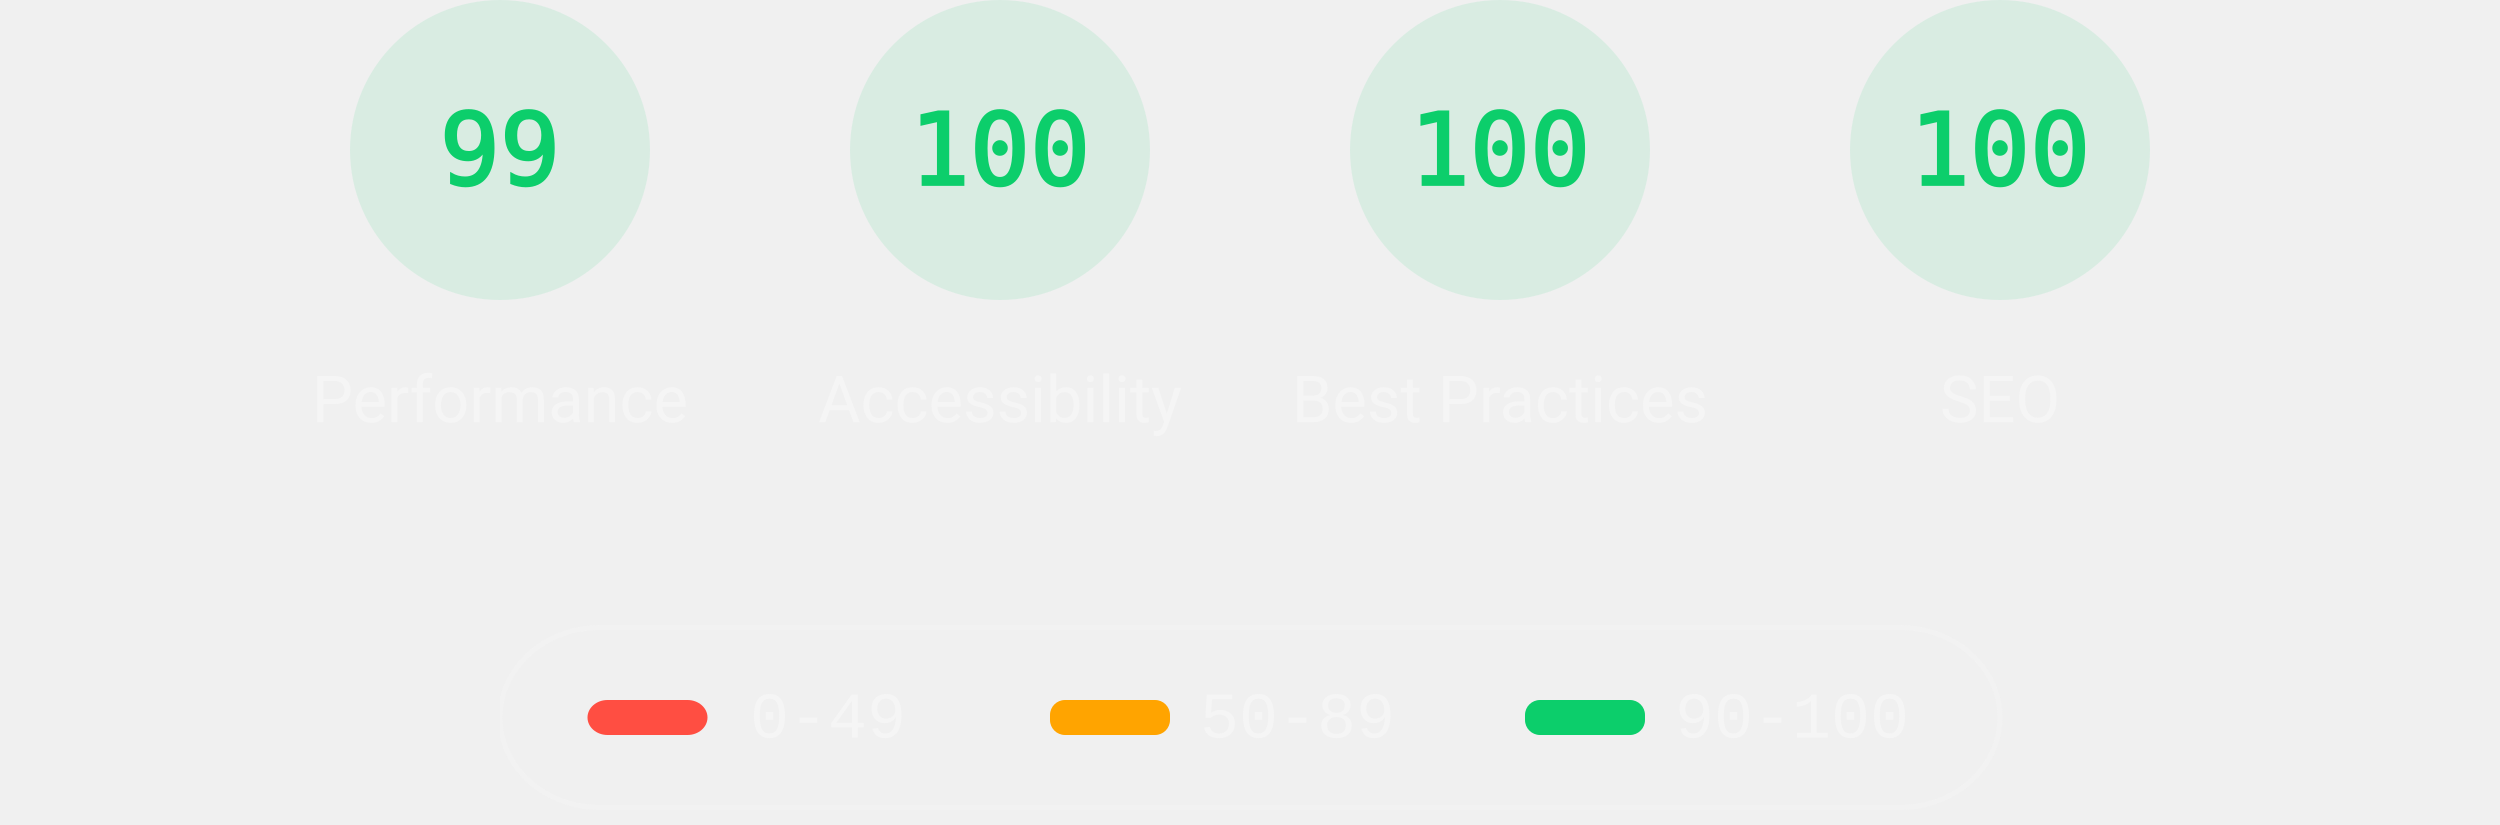
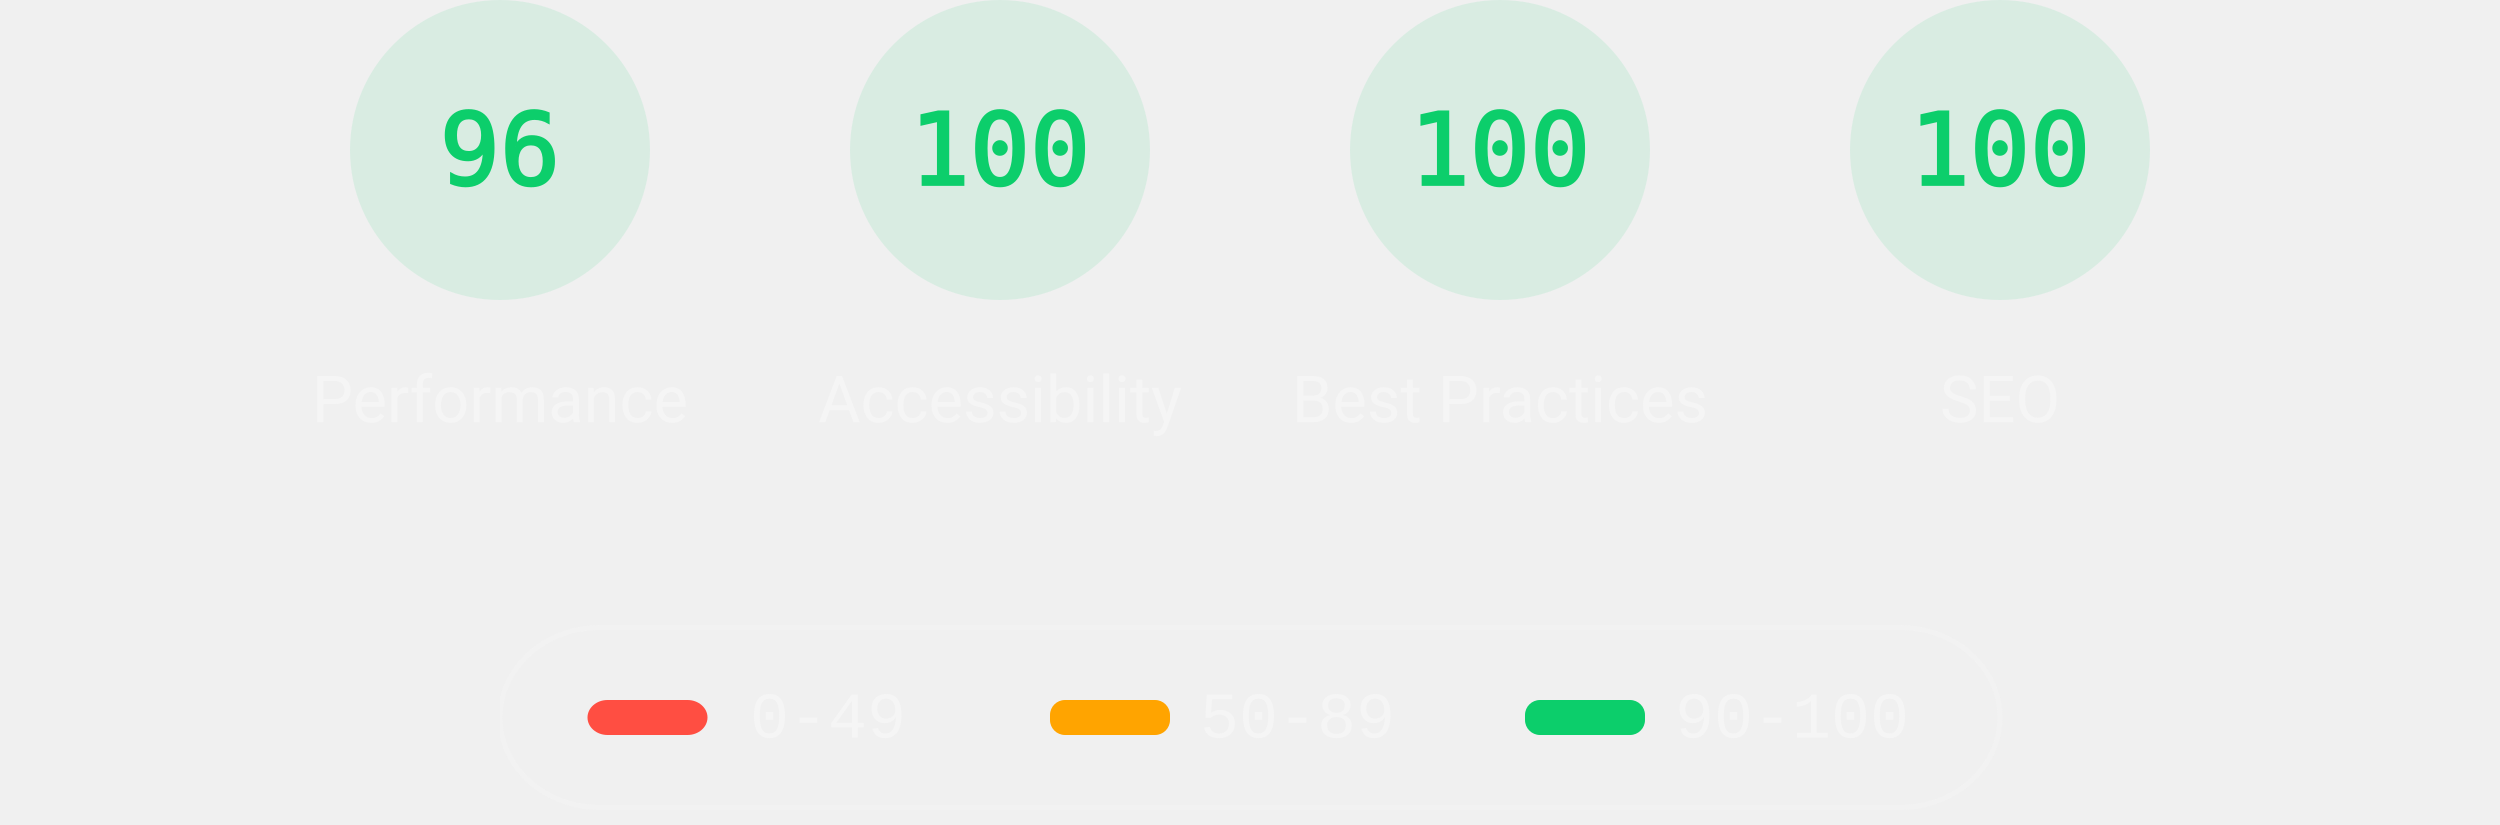
<svg xmlns="http://www.w3.org/2000/svg" class="theme--dark" fill="none" width="1000" height="330">
  <style>
			.gauge-base {
				opacity: 0.1
			}

			.gauge-arc {
				fill: none;
				animation-delay: 250ms;
				stroke-linecap: round;
				transform: rotate(-90deg);
				transform-origin: 100px 60px;
				animation: load-gauge 1s ease forwards
			}

			.guage-text {
				font-size: 40px;
				font-family: monospace;
				text-align: center
			}

			.guage-red {
				color: #ff4e42;
				fill: #ff4e42;
				stroke: #ff4e42
			}
			.guage-orange {
				color: #ffa400;
				fill: #ffa400;
				stroke: #ffa400
			}
			.guage-green {
				color: #0cce6b;
				fill: #0cce6b;
				stroke: #0cce6b
			}
			.theme--agnostic .guage-undefined {
				color: #5c5c5c;
				fill: #5c5c5c;
				stroke: #5c5c5c
			}
			.theme--light .guage-undefined {
				color: #1e1e1e;
				fill: #1e1e1e;
				stroke: #1e1e1e
			}
			.theme--dark .guage-undefined {
				color: #f5f5f5;
				fill: #f5f5f5;
				stroke: #f5f5f5
			}

			.guage-title {
				stroke: none;
				font-size: 26px;
				line-height: 26px;
				font-family: Roboto, Halvetica, Arial, sans-serif
			}
			.metric.guage-title {
				font-family: 'Courier New', Courier, monospace
			}
			.theme--agnostic .guage-title {
				color: #737373;
				fill: #737373
			}
			.theme--light .guage-title {
				color: #212121;
				fill: #212121
			}
			.theme--dark .guage-title {
				color: #f5f5f5;
				fill: #f5f5f5
			}

			@keyframes load-gauge {
				from {
					stroke-dasharray: 0 352.858
				}
			}
			.lh-gauge--pwa__disc {
				fill: #e0e0e0
			}
			.lh-gauge--pwa__logo {
				position: relative;
				fill: #b0b0b0
			}
			.lh-gauge--pwa__invisible {
				display: none
			}
			.lh-gauge--pwa__visible {
				display: inline
			}
			.guage-invisible {
				display: none
			}
			.lh-gauge--pwa__logo--primary-color {
				fill: #304ffe
			}
			.theme--agnostic .lh-gauge--pwa__logo--secondary-color {
				fill: #787878
			}
			.theme--light .lh-gauge--pwa__logo--secondary-color {
				fill: #3d3d3d
			}
			.theme--dark .lh-gauge--pwa__logo--secondary-color {
				fill: #d8b6b6
			}
			.theme--light #svg_2 {
				stroke: #00000022
			}
			.theme--agnostic #svg_2 {
				stroke: #616161
			}
			.theme--light #svg_2 {
				stroke: #00000022
			}
			.theme--dark #svg_2 {
				stroke: #f5f5f566
			}
		</style>
  <svg class="guage-div guage-perf guage-green" viewBox="0 0 200 200" width="200" height="200" x="100" y="0">
    <circle class="gauge-base" r="56" cx="100" cy="60" stroke-width="8" />
-     <circle class="gauge-arc guage-arc-1" r="56" cx="100" cy="60" stroke-width="8" style="stroke-dasharray: 348.339, 351.858;" />
-     <text class="guage-text" x="100px" y="60px" alignment-baseline="central" dominant-baseline="central" text-anchor="middle">99</text>
+     <circle class="gauge-arc guage-arc-1" r="56" cx="100" cy="60" stroke-width="8" style="stroke-dasharray: 337.784, 351.858;" />
+     <text class="guage-text" x="100px" y="60px" alignment-baseline="central" dominant-baseline="central" text-anchor="middle">96</text>
    <text class="guage-title" x="100px" y="160px" alignment-baseline="central" dominant-baseline="central" text-anchor="middle">Performance</text>
  </svg>
  <svg class="guage-div guage-acc guage-green" viewBox="0 0 200 200" width="200" height="200" x="300" y="0">
    <circle class="gauge-base" r="56" cx="100" cy="60" stroke-width="8" />
    <circle class="gauge-arc guage-arc-2" r="56" cx="100" cy="60" stroke-width="8" style="stroke-dasharray: 351.858, 351.858;" />
    <text class="guage-text" x="100px" y="60px" alignment-baseline="central" dominant-baseline="central" text-anchor="middle">100</text>
    <text class="guage-title" x="100px" y="160px" alignment-baseline="central" dominant-baseline="central" text-anchor="middle">Accessibility</text>
  </svg>
  <svg class="guage-div guage-best guage-green" viewBox="0 0 200 200" width="200" height="200" x="500" y="0">
    <circle class="gauge-base" r="56" cx="100" cy="60" stroke-width="8" />
    <circle class="gauge-arc guage-arc-3" r="56" cx="100" cy="60" stroke-width="8" style="stroke-dasharray: 351.858, 351.858;" />
    <text class="guage-text" x="100px" y="60px" alignment-baseline="central" dominant-baseline="central" text-anchor="middle">100</text>
    <text class="guage-title" x="100px" y="160px" alignment-baseline="central" dominant-baseline="central" text-anchor="middle">Best Practices</text>
  </svg>
  <svg class="guage-div guage-seo guage-green" viewBox="0 0 200 200" width="200" height="200" x="700" y="0">
    <circle class="gauge-base" r="56" cx="100" cy="60" stroke-width="8" />
    <circle class="gauge-arc guage-arc-4" r="56" cx="100" cy="60" stroke-width="8" style="stroke-dasharray: 351.858, 351.858;" />
    <text class="guage-text" x="100px" y="60px" alignment-baseline="central" dominant-baseline="central" text-anchor="middle">100</text>
    <text class="guage-title" x="100px" y="160px" alignment-baseline="central" dominant-baseline="central" text-anchor="middle">SEO</text>
  </svg>
  <svg class="guage-div guage-pwa guage-invisible" viewBox="0 0 200 200" width="200" height="200" x="900" y="0">
    <svg viewBox="0 0 60 60" width="112" height="112" x="44" y="4">
      <defs>
        <linearGradient id="lh-gauge--pwa__check-circle__gradient-0" x1="50%" y1="0%" x2="50%" y2="100%">
          <stop stop-color="#00C852" offset="0%" />
          <stop stop-color="#009688" offset="100%" />
        </linearGradient>
        <linearGradient id="lh-gauge--pwa__installable__shadow-gradient-0" x1="76.056%" x2="24.111%" y1="82.995%" y2="24.735%">
          <stop stop-color="#A5D6A7" offset="0%" />
          <stop stop-color="#80CBC4" offset="100%" />
        </linearGradient>
        <linearGradient id="lh-gauge--pwa__fast-reliable__shadow-gradient-0" x1="76.056%" y1="82.995%" x2="25.678%" y2="26.493%">
          <stop stop-color="#64B5F6" offset="0%" />
          <stop stop-color="#2979FF" offset="100%" />
        </linearGradient>
        <g id="lh-gauge--pwa__fast-reliable-badge-0">
          <circle fill="#FFFFFF" cx="10" cy="10" r="10" />
          <path fill="#304FFE" d="M10 3.58l5.25 2.34v3.5c0 3.23-2.24 6.26-5.25 7-3.01-.74-5.25-3.77-5.25-7v-3.5L10 3.58zm-.47 10.74l2.76-4.83.03-.07c.04-.08 0-.24-.22-.24h-1.64l.47-3.26h-.47l-2.7 4.77c-.02.01.05-.1-.04.05-.09.16-.1.31.18.31h1.63l-.47 3.27h.47z" />
        </g>
        <g id="lh-gauge--pwa__installable-badge-0">
          <circle fill="#FFFFFF" cx="10" cy="10" r="10" />
          <path fill="#009688" d="M10 4.167A5.835 5.835 0 0 0 4.167 10 5.835 5.835 0 0 0 10 15.833 5.835 5.835 0 0 0 15.833 10 5.835 5.835 0 0 0 10 4.167zm2.917 6.416h-2.334v2.334H9.417v-2.334H7.083V9.417h2.334V7.083h1.166v2.334h2.334v1.166z" />
        </g>
      </defs>
      <g stroke="none" fill-rule="nonzero">
        <circle class="lh-gauge--pwa__disc" cx="30" cy="30" r="30" />
        <g class="lh-gauge--pwa__logo">
          <path d="M35.66 19.39l.7-1.75h2L37.4 15 38.6 12l3.4 9h-2.51l-.58-1.61z" />
          <path d="M33.52 21l3.65-9h-2.42l-2.5 5.82L30.5 12h-1.86l-1.9 5.82-1.35-2.65-1.21 3.72L25.4 21h2.38l1.72-5.2 1.64 5.2z" />
          <path fill-rule="nonzero" d="M20.3 17.91h1.48c.45 0 .85-.05 1.2-.15l.39-1.18 1.07-3.3a2.64 2.64 0 0 0-.28-.37c-.55-.6-1.36-.91-2.42-.91H18v9h2.3V17.9zm1.96-3.84c.22.22.33.5.33.87 0 .36-.1.65-.29.87-.2.23-.59.35-1.15.35h-.86v-2.41h.87c.52 0 .89.1 1.1.32z" />
        </g>
        <rect class="lh-gauge--pwa__component lh-gauge--pwa__na-line lh-gauge--pwa__invisible" fill="#FFFFFF" x="20" y="32" width="20" height="4" rx="2" />
        <g class="lh-gauge--pwa__component lh-gauge--pwa__fast-reliable-badge lh-gauge--pwa__invisible" transform="translate(20, 29)">
          <path fill="url(#lh-gauge--pwa__fast-reliable__shadow-gradient-0)" d="M33.63 19.49A30 30 0 0 1 16.2 30.36L3 17.14 17.14 3l16.49 16.49z" />
          <use href="#lh-gauge--pwa__fast-reliable-badge-0" />
        </g>
        <g class="lh-gauge--pwa__component lh-gauge--pwa__installable-badge lh-gauge--pwa__invisible" transform="translate(20, 29)">
          <path fill="url(#lh-gauge--pwa__installable__shadow-gradient-0)" d="M33.629 19.487c-4.272 5.453-10.391 9.39-17.415 10.869L3 17.142 17.142 3 33.63 19.487z" />
          <use href="#lh-gauge--pwa__installable-badge-0" />
        </g>
        <g class="lh-gauge--pwa__component lh-gauge--pwa__fast-reliable-installable-badges lh-gauge--pwa__invisible">
          <g transform="translate(8, 29)">
            <path fill="url(#lh-gauge--pwa__fast-reliable__shadow-gradient-0)" d="M16.321 30.463L3 17.143 17.142 3l22.365 22.365A29.864 29.864 0 0 1 22 31c-1.942 0-3.84-.184-5.679-.537z" />
            <use href="#lh-gauge--pwa__fast-reliable-badge-0" />
          </g>
          <g transform="translate(32, 29)">
            <path fill="url(#lh-gauge--pwa__installable__shadow-gradient-0)" d="M25.982 11.84a30.107 30.107 0 0 1-13.08 15.203L3 17.143 17.142 3l8.84 8.84z" />
            <use href="#lh-gauge--pwa__installable-badge-0" />
          </g>
        </g>
        <g class="lh-gauge--pwa__component lh-gauge--pwa__check-circle lh-gauge--pwa__invisible" transform="translate(18, 28)">
          <circle fill="#FFFFFF" cx="12" cy="12" r="12" />
          <path fill="url(#lh-gauge--pwa__check-circle__gradient-0)" d="M12 2a10 10 0 1 0 0 20 10 10 0 0 0 0-20zm-2 15l-5-5 1.41-1.41L10 14.17l7.59-7.59L19 8l-9 9z" />
        </g>
      </g>
    </svg>
    <text class="guage-title" y="160px" alignment-baseline="central" dominant-baseline="central" text-anchor="middle">
      <tspan x="100px" dy="-6px">Progressive</tspan>
      <tspan x="100px" dy="30px">Web App</tspan>
    </text>
  </svg>
  <svg width="604" height="76" x="200" y="250">
    <g>
      <rect fill="none" id="canvas_background" height="80" width="604" y="-1" x="-1" />
      <g display="none" overflow="visible" y="0" x="0" height="100%" width="100%" id="canvasGrid">
        <rect fill="url(#gridpattern)" stroke-width="0" y="0" x="0" height="100%" width="100%" />
      </g>
    </g>
    <g>
      <rect fill-opacity="0" stroke-width="2" rx="40" id="svg_2" height="72" width="600" y="1" x="0" fill="#000000" />
      <rect stroke="#000" rx="8" id="svg_3" height="14" width="48" y="30" x="35" stroke-opacity="null" stroke-width="0" fill="#ff4e42" />
      <rect stroke="#000" rx="6" id="svg_4" height="14" width="48" y="30" x="220" stroke-opacity="null" stroke-width="0" fill="#ffa400" />
      <rect stroke="#000" rx="6" id="svg_5" height="14" width="48" y="30" x="410" stroke-opacity="null" stroke-width="0" fill="#0cce6b" />
      <text class="metric guage-title" xml:space="preserve" text-anchor="start" font-size="26" id="svg_6" y="45" x="100" stroke-opacity="null" stroke-width="0" stroke="#000">0-49</text>
      <text class="metric guage-title" xml:space="preserve" text-anchor="start" font-size="26" id="svg_7" y="45" x="280" stroke-opacity="null" stroke-width="0" stroke="#000">50-89</text>
      <text class="metric guage-title" xml:space="preserve" text-anchor="start" font-size="26" id="svg_8" y="45" x="470" stroke-opacity="null" stroke-width="0" stroke="#000">90-100</text>
    </g>
  </svg>
</svg>
